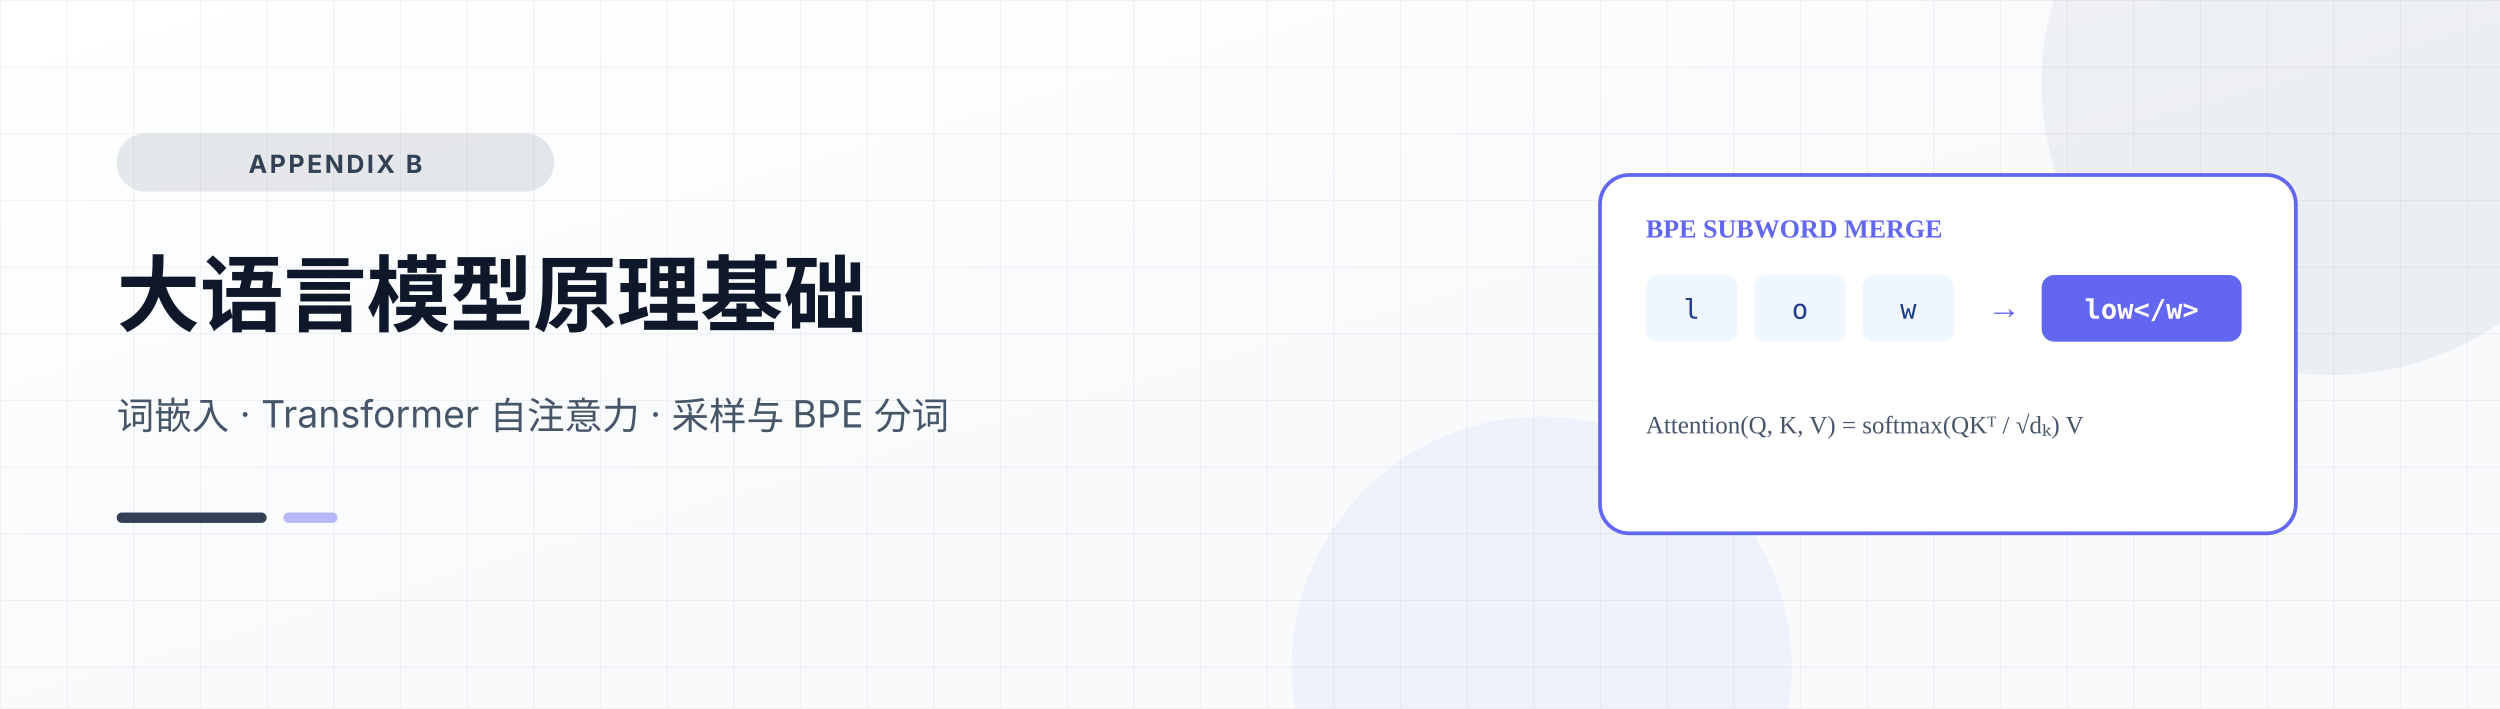
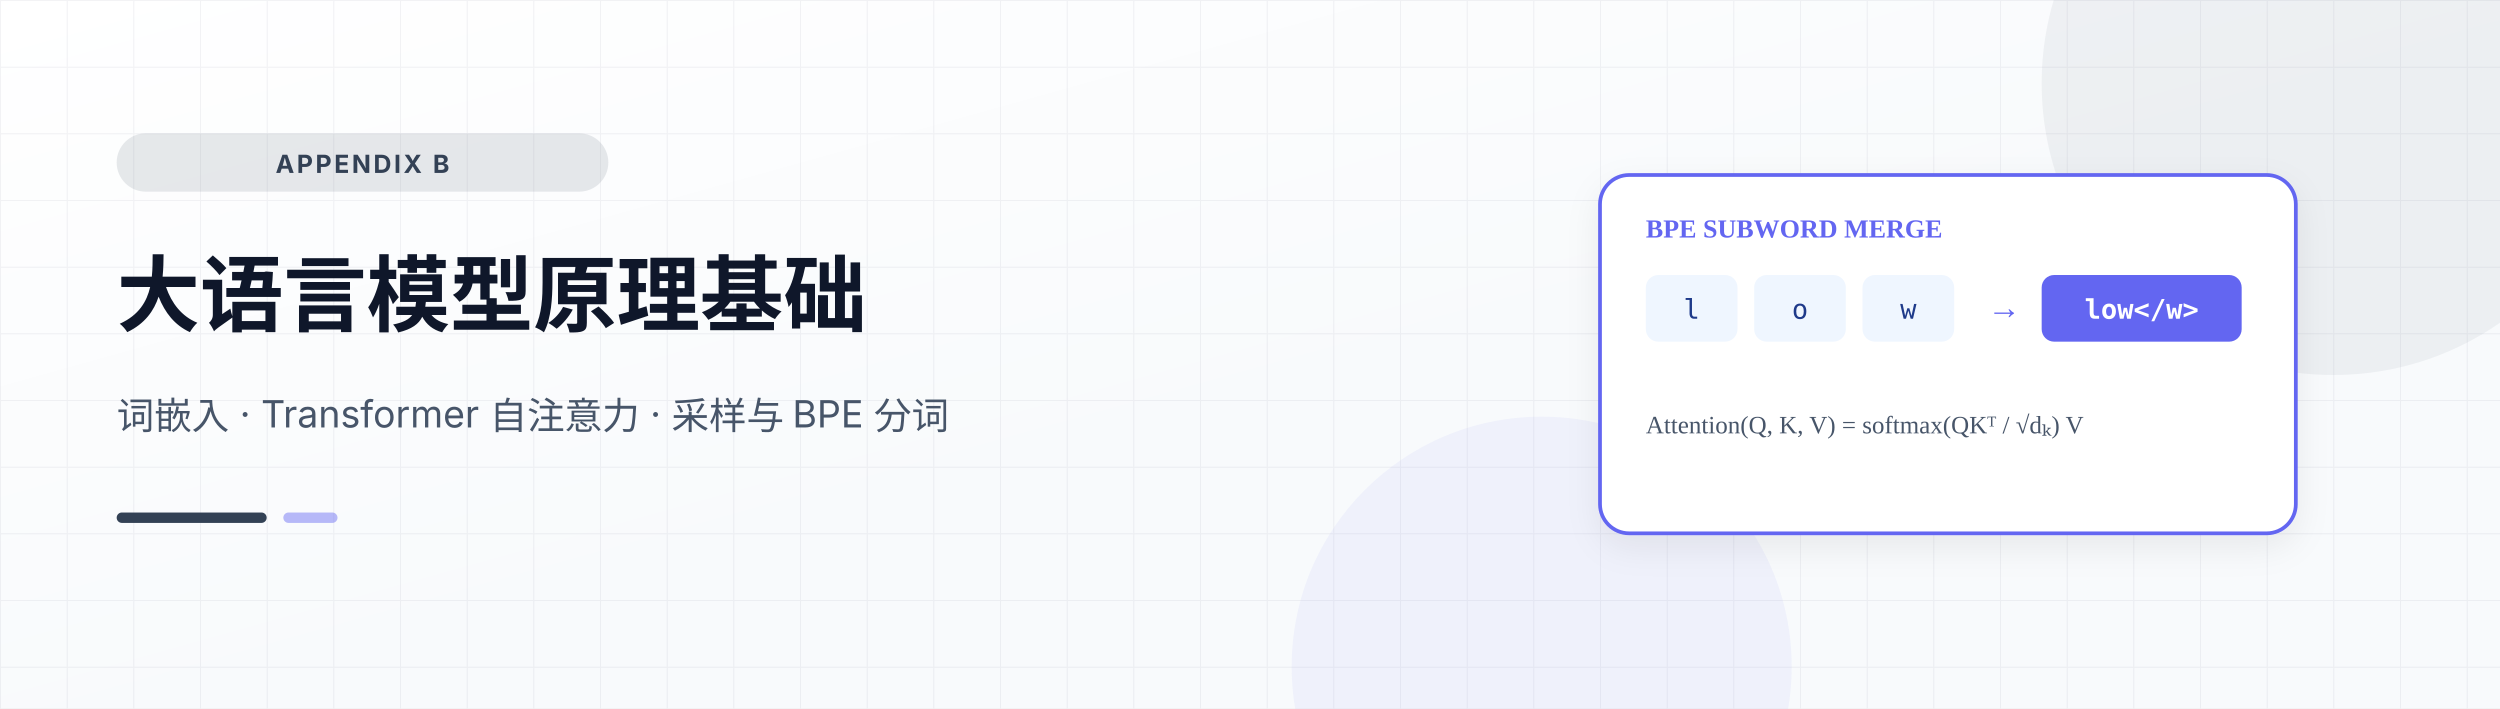
<svg xmlns="http://www.w3.org/2000/svg" viewBox="0 0 1200 340" width="1200" height="340" role="img" aria-label="大语言模型原理基础">
  <defs>
    <linearGradient id="bg" x1="0" y1="0" x2="1" y2="1">
      <stop offset="0%" stop-color="#ffffff" />
      <stop offset="55%" stop-color="#f8fafc" />
      <stop offset="100%" stop-color="#f8fafc" />
    </linearGradient>
    <pattern id="grid" width="32" height="32" patternUnits="userSpaceOnUse">
      <path d="M 32 0 L 0 0 0 32" fill="none" stroke="#334155" stroke-opacity="0.06" stroke-width="1" />
    </pattern>
+     <filter id="cardShadow" x="-10%" y="-10%" width="125%" height="130%">
+       <feDropShadow dx="0" dy="6" stdDeviation="8" flood-color="#0f172a" flood-opacity="0.07" />
+     </filter>
  </defs>
  <rect width="1200" height="340" fill="url(#bg)" />
  <rect width="1200" height="340" fill="url(#grid)" />
  <circle cx="1120" cy="40" r="140" fill="#334155" opacity="0.06" />
  <circle cx="740" cy="320" r="120" fill="#6366f1" opacity="0.06" />
-   <rect x="56" y="64" width="210" height="28" rx="14" fill="#334155" opacity="0.12" />
-   <text x="161" y="83" text-anchor="middle" font-family="Inter, -apple-system, PingFang SC, sans-serif" font-size="12" font-weight="700" letter-spacing="1.2" fill="#334155">APPENDIX B</text>
+   <rect x="56" y="64" width="236" height="28" rx="14" fill="#334155" opacity="0.12" />
+   <text x="174" y="83" text-anchor="middle" font-family="Inter, -apple-system, PingFang SC, sans-serif" font-size="12" font-weight="700" letter-spacing="1.2" fill="#334155">APPENDIX B</text>
  <text x="56" y="156" font-family="Inter, -apple-system, PingFang SC, Microsoft YaHei, sans-serif" font-size="40" font-weight="800" fill="#0f172a">大语言模型原理基础</text>
  <text x="56" y="206" font-family="Inter, -apple-system, PingFang SC, Microsoft YaHei, sans-serif" font-size="18" fill="#475569">词嵌入 · Transformer 自注意力 · 采样与 BPE 分词</text>
  <rect x="56" y="246" width="72" height="5" rx="2.5" fill="#334155" />
  <rect x="136" y="246" width="26" height="5" rx="2.5" fill="#6366f1" opacity="0.45" />
-   <rect x="768" y="84" width="334" height="172" rx="14" fill="#fff" stroke="#6366f1" stroke-width="1.8" />
+   <rect x="768" y="84" width="334" height="172" rx="14" fill="#fff" stroke="#6366f1" stroke-width="1.8" filter="url(#cardShadow)" />
  <text x="790" y="114" font-size="12.5" font-weight="700" fill="#6366f1">BPE SUBWORD MERGE</text>
  <rect x="790" y="132" width="44" height="32" rx="6" fill="#eff6ff" />
  <text x="812" y="153" text-anchor="middle" font-size="13" font-family="monospace" fill="#1e3a8a">l</text>
  <rect x="842" y="132" width="44" height="32" rx="6" fill="#eff6ff" />
  <text x="864" y="153" text-anchor="middle" font-size="13" font-family="monospace" fill="#1e3a8a">o</text>
  <rect x="894" y="132" width="44" height="32" rx="6" fill="#eff6ff" />
  <text x="916" y="153" text-anchor="middle" font-size="13" font-family="monospace" fill="#1e3a8a">w</text>
  <text x="954" y="153" font-size="16" font-weight="700" fill="#6366f1">→</text>
  <rect x="980" y="132" width="96" height="32" rx="6" fill="#6366f1" />
  <text x="1028" y="153" text-anchor="middle" font-size="13" font-family="monospace" font-weight="700" fill="#fff">low&lt;/w&gt;</text>
  <text x="790" y="208" font-size="12" fill="#475569">Attention(Q, K, V) = softmax(QKᵀ / √dₖ) V</text>
</svg>
